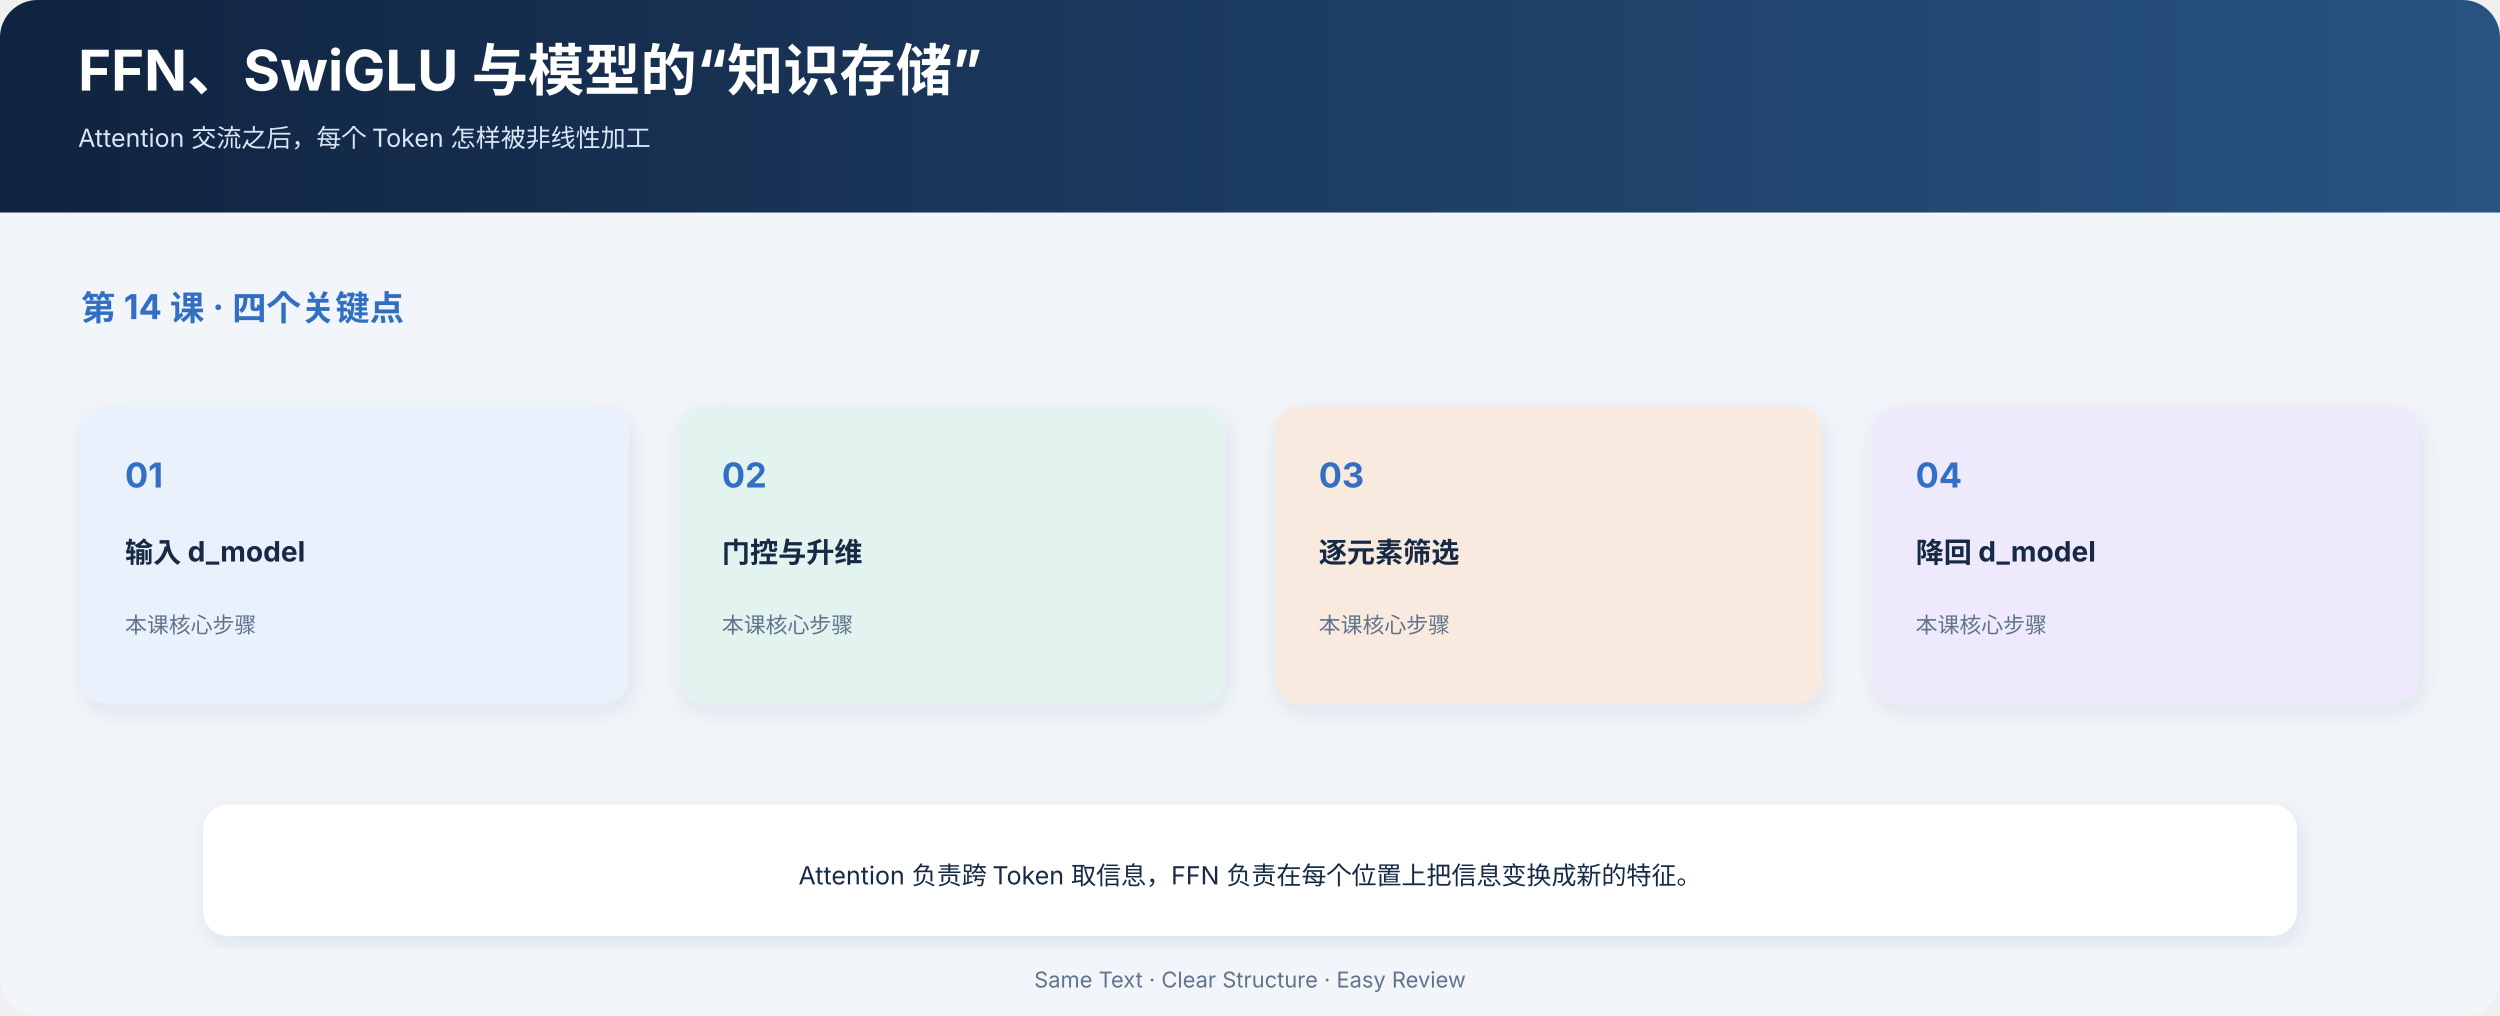
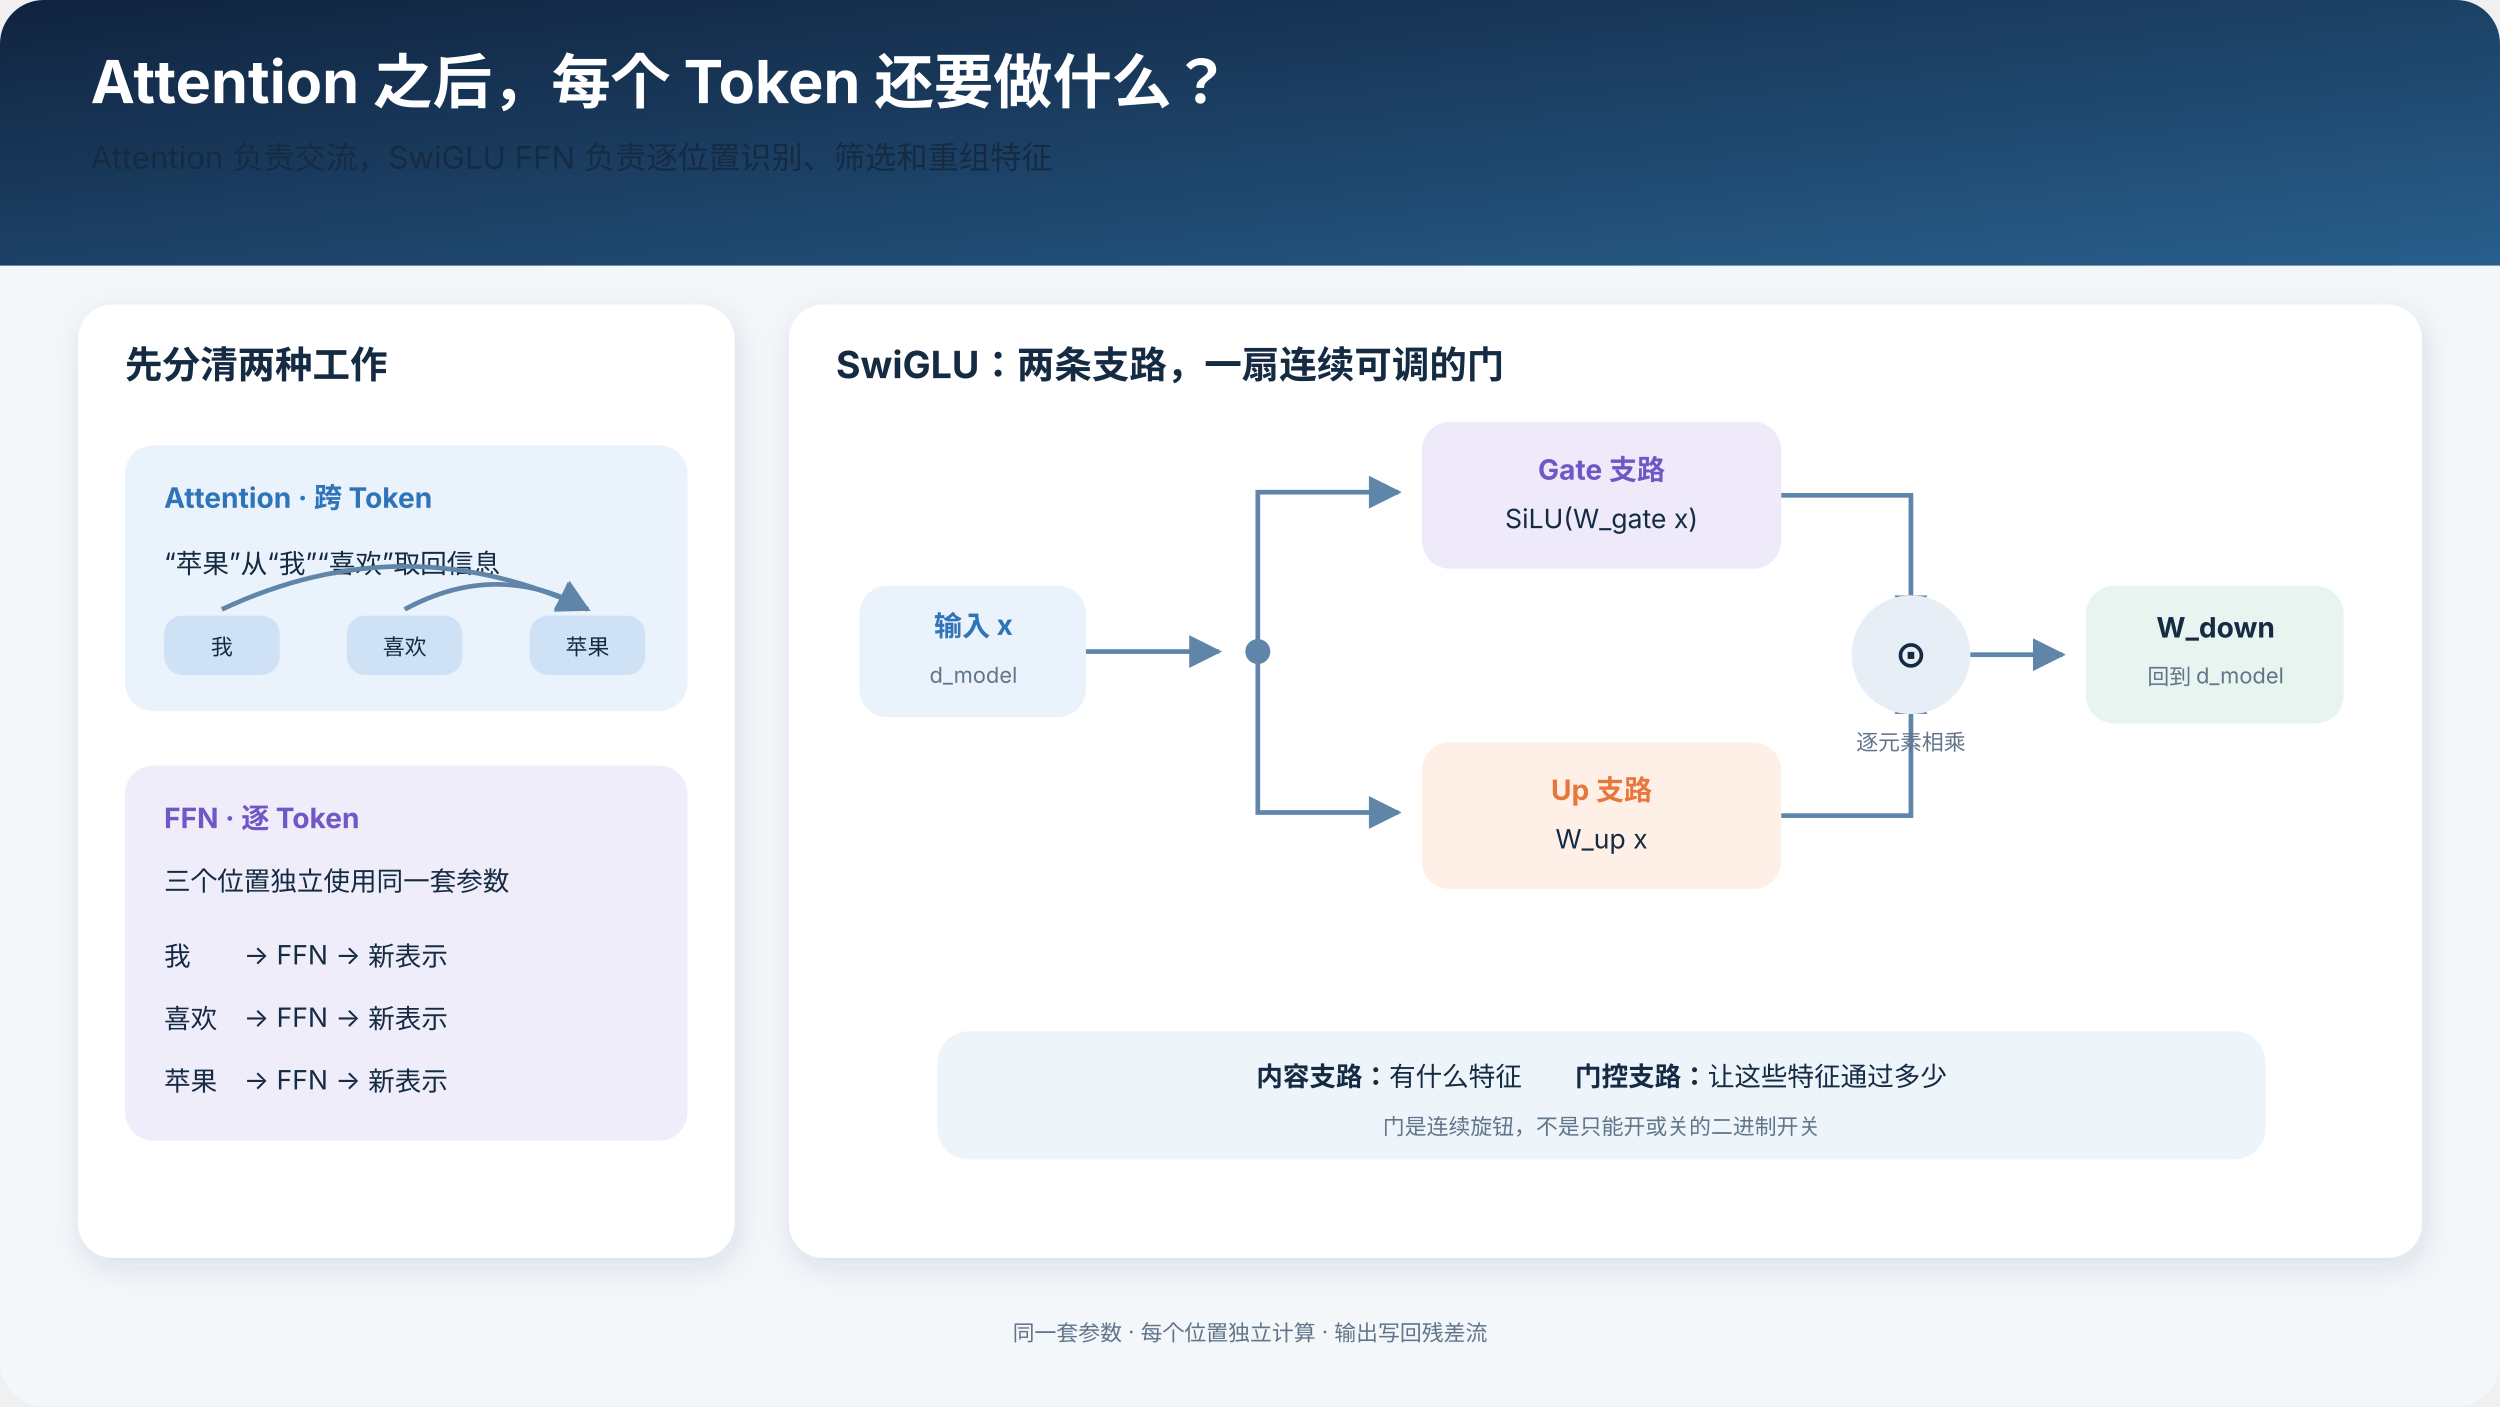
- <svg xmlns="http://www.w3.org/2000/svg" width="1600" height="650" viewBox="0 0 1600 650" role="img" aria-labelledby="t d">
+ <svg xmlns="http://www.w3.org/2000/svg" width="1600" height="900" viewBox="0 0 1600 900" role="img" aria-labelledby="t d">
  <defs>
-     <linearGradient id="h">
+     <linearGradient id="h" x2="1" y2="1">
      <stop stop-color="#10233f" />
-       <stop offset="1" stop-color="#285382" />
+       <stop offset="1" stop-color="#285f8c" />
    </linearGradient>
    <filter id="s">
-       <feDropShadow dy="5" stdDeviation="7" flood-color="#233753" flood-opacity=".1" />
+       <feDropShadow dy="6" stdDeviation="9" flood-color="#173753" flood-opacity=".12" />
    </filter>
-     <style>text{font-family:-apple-system,BlinkMacSystemFont,"Segoe UI","PingFang SC","Microsoft YaHei",sans-serif;fill:#172b45}.w{fill:#fff}.l{fill:#d8e6f6}.m{fill:#61738a}.h1{font-size:36px;font-weight:700}.h2{font-size:22px;font-weight:700;fill:#326fc3}.h3{font-size:18px;font-weight:700}.body{font-size:16px}.small{font-size:14px}</style>
+     <marker id="a" viewBox="0 0 10 10" refX="9" refY="5" markerWidth="7" markerHeight="7" orient="auto-start-reverse">
+       <path d="M0 0l10 5-10 5z" fill="#5f85a9" />
+     </marker>
+     <style>text{font-family:-apple-system,BlinkMacSystemFont,'Segoe UI','PingFang SC','Microsoft YaHei',sans-serif;fill:#152b43}.w{fill:#fff}.muted{fill:#60758a}.title{font-size:38px;font-weight:750}.sub{font-size:20px}.h2{font-size:24px;font-weight:700}.h3{font-size:18px;font-weight:700}.body{font-size:17px}.small{font-size:14px}.blue{fill:#2f74b9}.orange{fill:#e7773d}.purple{fill:#7057c5}.line{fill:none;stroke:#5f85a9;stroke-width:3;marker-end:url(#a)}</style>
  </defs>
-   <rect width="1600" height="650" rx="24" fill="#f2f6fa" />
-   <path d="M24 0h1552a24 24 0 0 1 24 24v112H0V24A24 24 0 0 1 24 0z" fill="url(#h)" />
-   <text x="50" y="58" class="h1 w">FFN、SwiGLU 与模型的“知识存储”</text>
-   <text x="50" y="94" class="body l">Attention 交流之后，每个 Token 怎样被非线性加工</text>
-   <text x="52" y="205" class="h2">第 14 课 · 四个关键点</text>
+   <rect width="1600" height="900" rx="28" fill="#f4f7fa" />
+   <path d="M28 0h1544a28 28 0 0 1 28 28v142H0V28A28 28 0 0 1 28 0z" fill="url(#h)" />
+   <text x="58" y="66" class="title w">Attention 之后，每个 Token 还要做什么？</text>
+   <text x="58" y="108" class="sub" fill="#d8e7f5">Attention 负责交流，SwiGLU FFN 负责逐位置识别、筛选和重组特征</text>
  <g filter="url(#s)">
-     <rect x="52" y="260" width="350" height="190" rx="16" fill="#e9f1fc" />
-     <text x="80" y="312" class="h2">01</text>
-     <text x="80" y="360" class="h3">输入 d_model</text>
-     <text x="80" y="405" class="small m">
-       <tspan x="80" dy="0">本课核心步骤</tspan>
-     </text>
-     <rect x="434" y="260" width="350" height="190" rx="16" fill="#e3f4f0" />
-     <text x="462" y="312" class="h2">02</text>
-     <text x="462" y="360" class="h3">门控与升维</text>
-     <text x="462" y="405" class="small m">
-       <tspan x="462" dy="0">本课核心步骤</tspan>
-     </text>
-     <rect x="816" y="260" width="350" height="190" rx="16" fill="#f9eadf" />
-     <text x="844" y="312" class="h2">03</text>
-     <text x="844" y="360" class="h3">逐元素筛选</text>
-     <text x="844" y="405" class="small m">
-       <tspan x="844" dy="0">本课核心步骤</tspan>
-     </text>
-     <rect x="1198" y="260" width="350" height="190" rx="16" fill="#efeafb" />
-     <text x="1226" y="312" class="h2">04</text>
-     <text x="1226" y="360" class="h3">降回 d_model</text>
-     <text x="1226" y="405" class="small m">
-       <tspan x="1226" dy="0">本课核心步骤</tspan>
-     </text>
+     <rect x="50" y="195" width="420" height="610" rx="22" fill="#fff" />
+     <rect x="505" y="195" width="1045" height="610" rx="22" fill="#fff" />
  </g>
-   <rect x="130" y="515" width="1340" height="84" rx="16" fill="#fff" filter="url(#s)" />
-   <text x="800" y="566" class="body" text-anchor="middle">Attention 负责跨 Token 取信息，FFN 负责在每个位置上把信息变换成新的特征。</text>
-   <text x="800" y="632" class="small m" text-anchor="middle">Same Text · Clear Structure · Easy Review</text>
+   <text x="80" y="242" class="h2">先分清两种工作</text>
+   <rect x="80" y="285" width="360" height="170" rx="18" fill="#eaf2fb" />
+   <text x="105" y="325" class="h3 blue">Attention · 跨 Token</text>
+   <text x="105" y="366" class="body">“苹果”从“我”“喜欢”取回信息</text>
+   <g>
+     <rect x="105" y="394" width="74" height="38" rx="12" fill="#cfe2f5" />
+     <rect x="222" y="394" width="74" height="38" rx="12" fill="#cfe2f5" />
+     <rect x="339" y="394" width="74" height="38" rx="12" fill="#cfe2f5" />
+     <text x="142" y="419" class="small" text-anchor="middle">我</text>
+     <text x="259" y="419" class="small" text-anchor="middle">喜欢</text>
+     <text x="376" y="419" class="small" text-anchor="middle">苹果</text>
+     <path d="M142 390Q259 335 376 390" class="line" />
+     <path d="M259 390Q318 358 376 390" class="line" />
+   </g>
+   <rect x="80" y="490" width="360" height="240" rx="18" fill="#f0edfb" />
+   <text x="105" y="530" class="h3 purple">FFN · 逐 Token</text>
+   <text x="105" y="570" class="body">三个位置独立使用同一套参数</text>
+   <text x="105" y="618" class="body">我　　→ FFN → 新表示</text>
+   <text x="105" y="658" class="body">喜欢　→ FFN → 新表示</text>
+   <text x="105" y="698" class="body">苹果　→ FFN → 新表示</text>
+   <text x="535" y="242" class="h2">SwiGLU：两条支路，一扇连续可调的门</text>
+   <rect x="550" y="375" width="145" height="84" rx="18" fill="#eaf2fb" />
+   <text x="623" y="407" class="h3 blue" text-anchor="middle">输入 x</text>
+   <text x="623" y="437" class="small muted" text-anchor="middle">d_model</text>
+   <path d="M695 417H780" class="line" />
+   <circle cx="805" cy="417" r="8" fill="#5f85a9" />
+   <path d="M805 417V315H895" class="line" />
+   <path d="M805 417V520H895" class="line" />
+   <rect x="910" y="270" width="230" height="94" rx="18" fill="#eeeafa" />
+   <text x="1025" y="307" class="h3 purple" text-anchor="middle">Gate 支路</text>
+   <text x="1025" y="338" class="body" text-anchor="middle">SiLU(W_gate x)</text>
+   <rect x="910" y="475" width="230" height="94" rx="18" fill="#fff0e7" />
+   <text x="1025" y="512" class="h3 orange" text-anchor="middle">Up 支路</text>
+   <text x="1025" y="543" class="body" text-anchor="middle">W_up x</text>
+   <path d="M1140 317H1223V400" class="line" />
+   <path d="M1140 522H1223V438" class="line" />
+   <circle cx="1223" cy="419" r="38" fill="#e7eef5" />
+   <text x="1223" y="427" class="h2" text-anchor="middle">⊙</text>
+   <text x="1223" y="480" class="small muted" text-anchor="middle">逐元素相乘</text>
+   <path d="M1261 419H1320" class="line" />
+   <rect x="1335" y="375" width="165" height="88" rx="18" fill="#e8f4ef" />
+   <text x="1418" y="408" class="h3" text-anchor="middle" fill="#247b63">W_down</text>
+   <text x="1418" y="438" class="small muted" text-anchor="middle">回到 d_model</text>
+   <rect x="600" y="660" width="850" height="82" rx="20" fill="#edf4fa" />
+   <text x="1025" y="695" class="body" text-anchor="middle">
+     <tspan font-weight="700">内容支路：</tspan>有什么特征　　<tspan font-weight="700">门控支路：</tspan>让这些特征通过多少</text>
+   <text x="1025" y="726" class="small muted" text-anchor="middle">门是连续旋钮，不是只能开或关的二进制开关</text>
+   <text x="800" y="858" class="small muted" text-anchor="middle">同一套参数 · 每个位置独立计算 · 输出写回残差流</text>
</svg>
